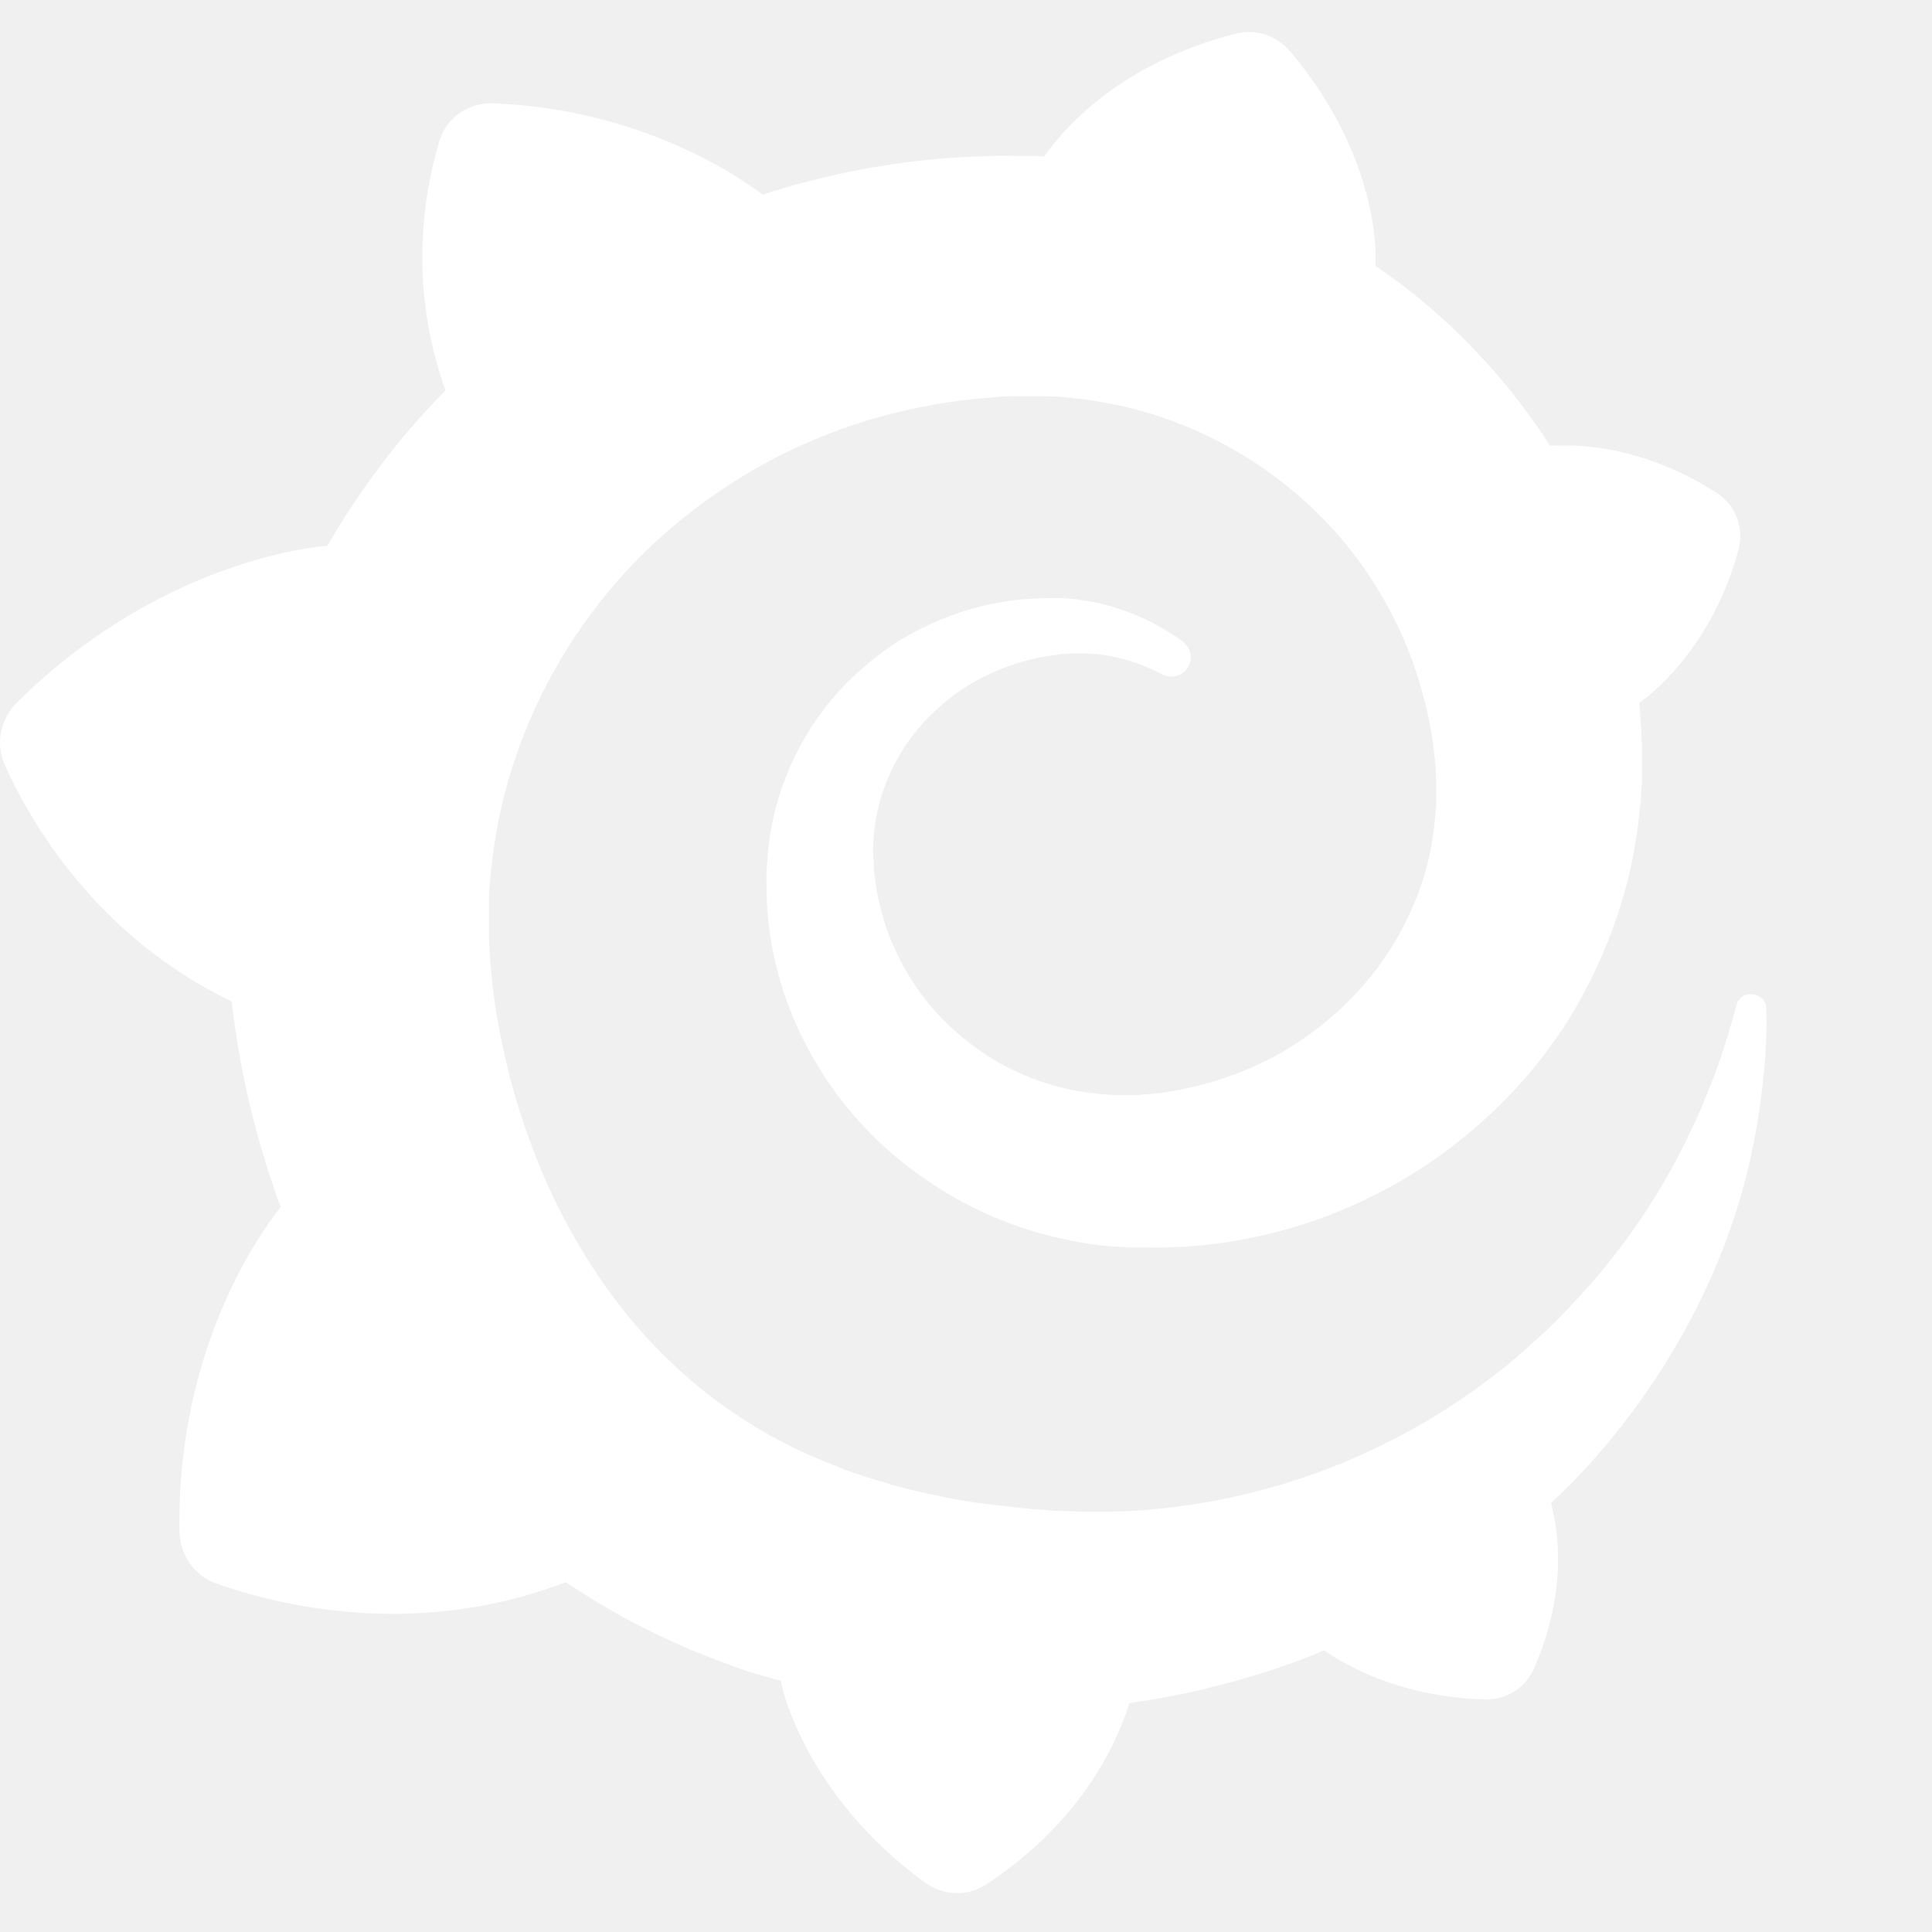
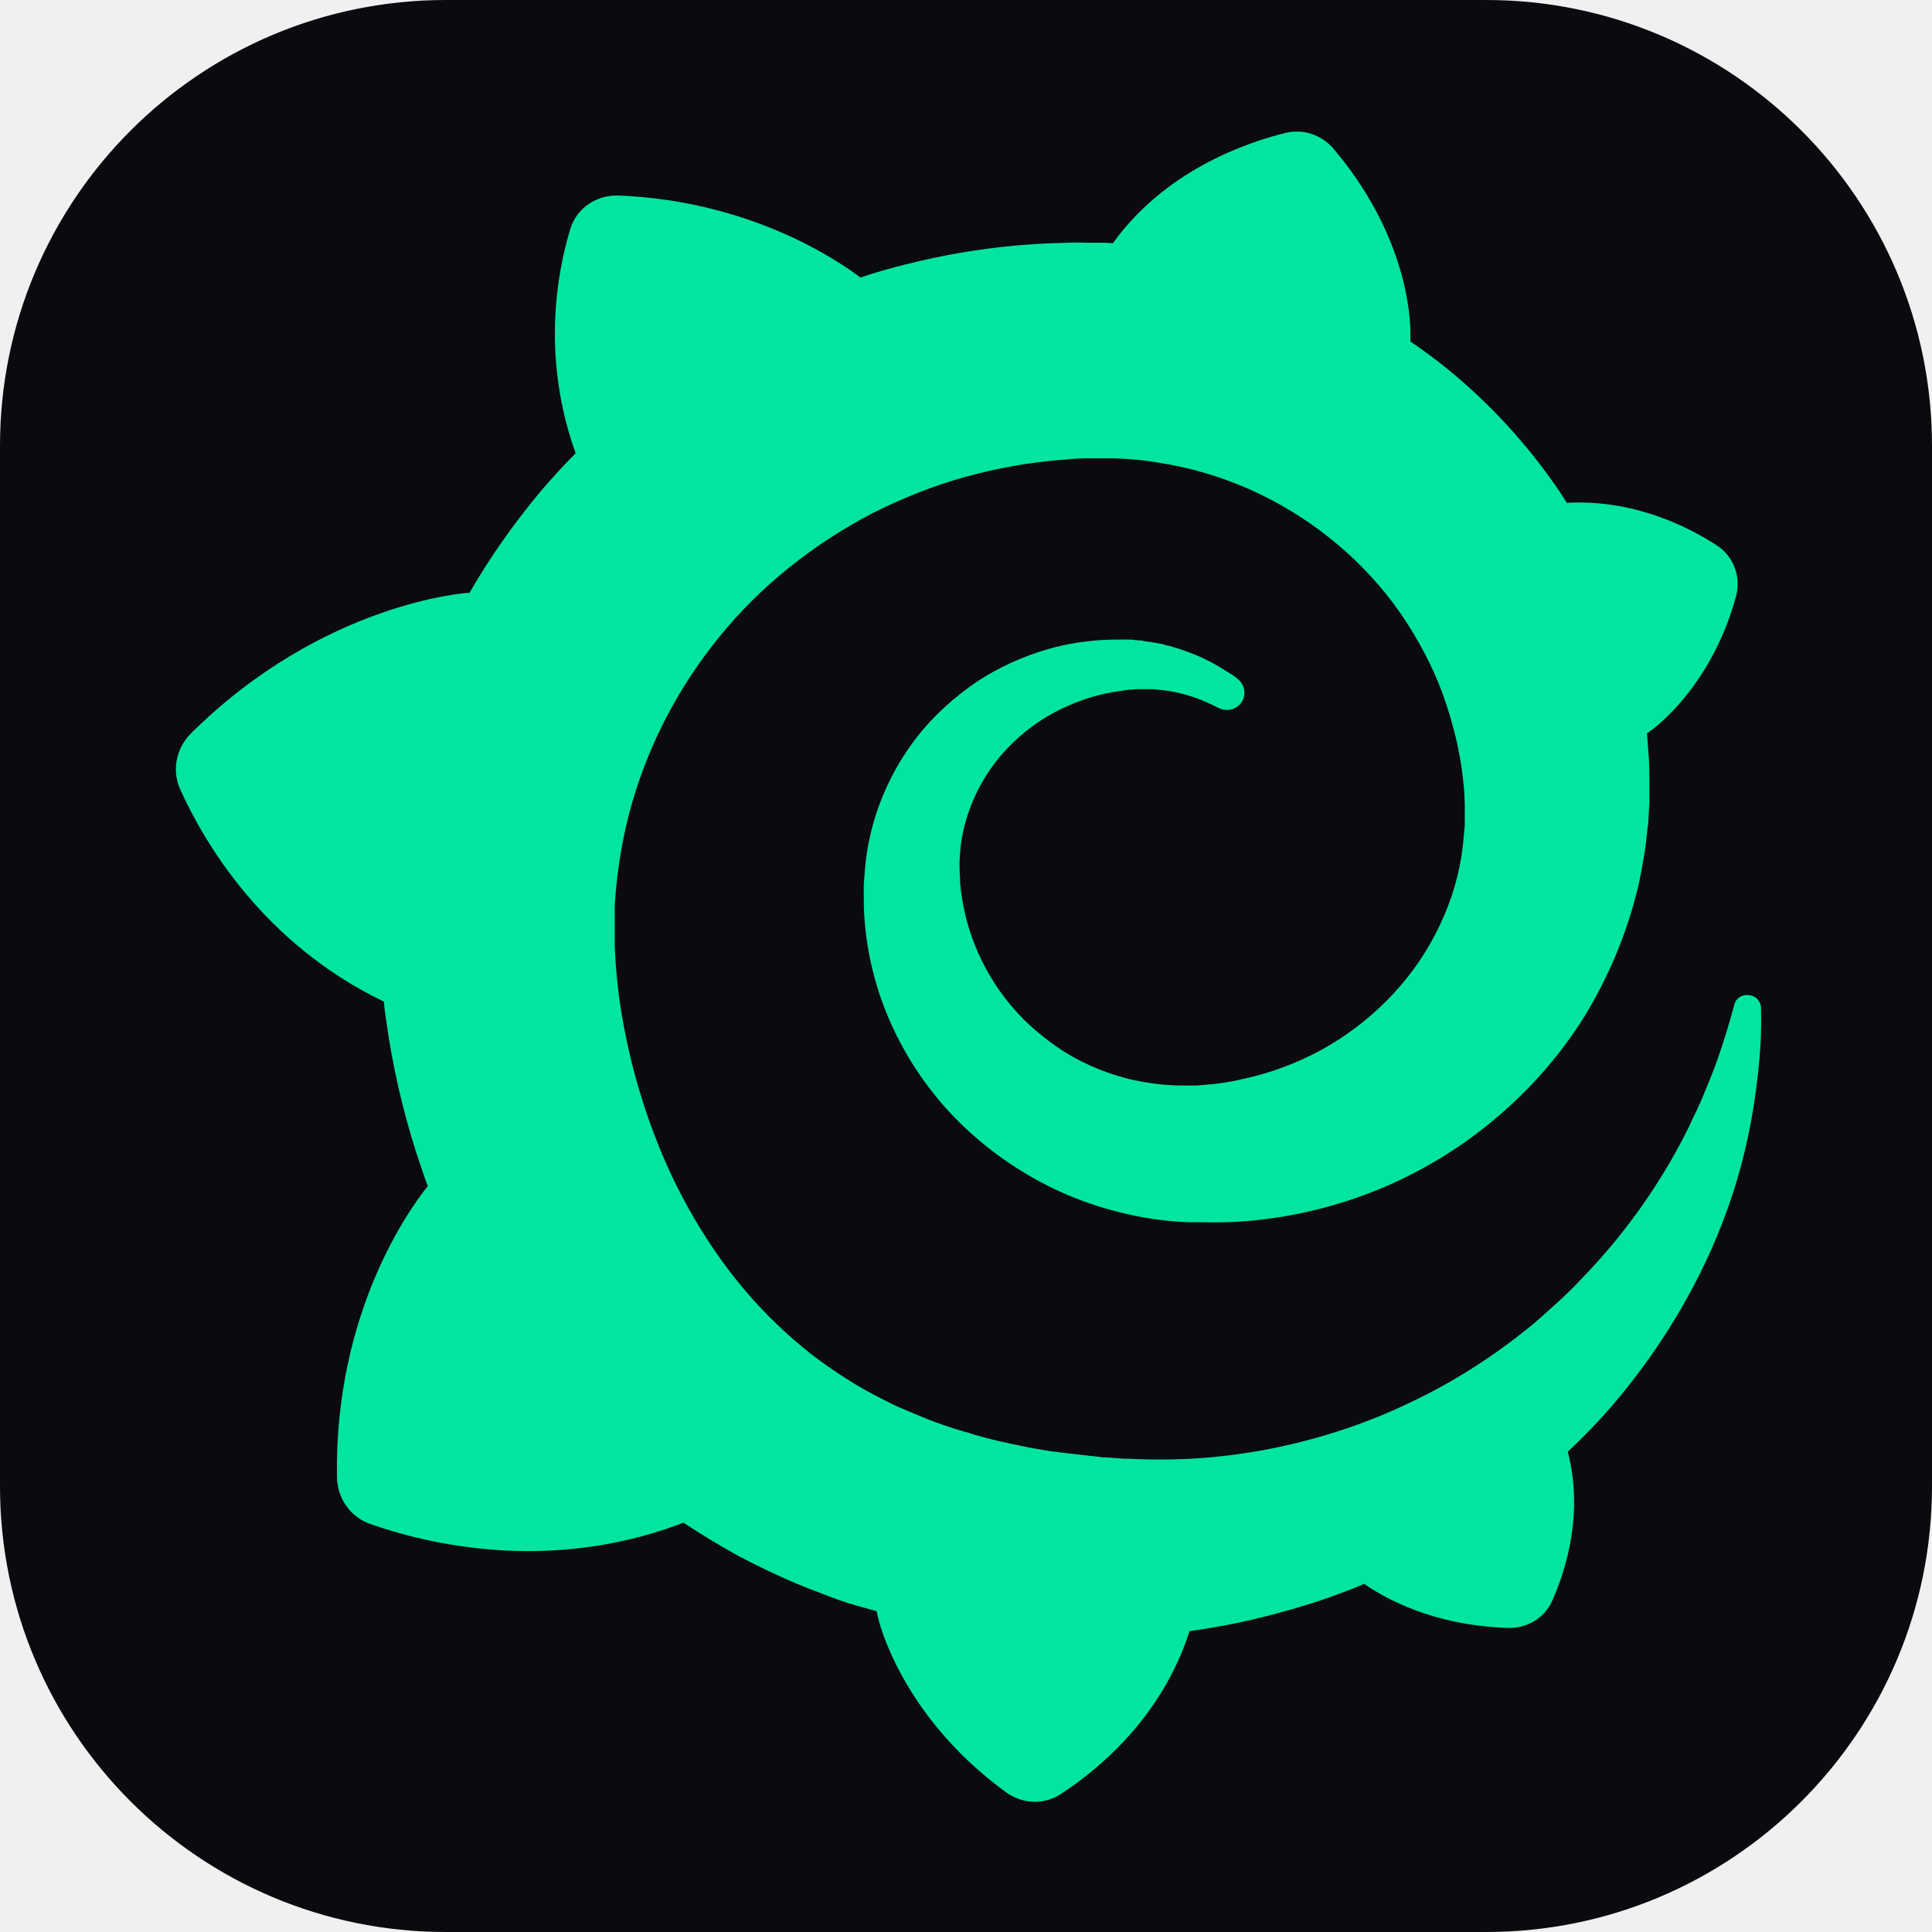
- <svg xmlns="http://www.w3.org/2000/svg" width="68" height="68" viewBox="0 0 70 68" fill="none">
-   <g clip-path="url(#clip0_192_73)">
-     <path d="M89.859 21.035C89.859 15.614 93.577 12.582 98.781 12.582C103.242 12.582 107.315 15.001 107.541 19.648H102.369C102.175 18.195 100.85 17.099 98.781 17.099C96.324 17.099 95.031 18.55 95.031 21.035C95.031 23.551 96.324 25.003 98.781 25.003C100.85 25.003 102.175 23.906 102.369 22.454H107.541C107.315 27.1 103.242 29.52 98.781 29.52C93.577 29.52 89.859 26.487 89.859 21.035Z" fill="white" />
-     <path d="M121.147 12.582C125.317 12.582 127.837 15.356 127.837 20.39V29.198H122.666V21.196C122.666 18.228 121.793 17.098 119.305 17.098C116.492 17.098 114.649 18.583 114.649 23.164V29.198H109.478V5.483H114.649V14.872L113.68 17.776H114.973C115.619 14.872 117.656 12.582 121.147 12.582Z" fill="white" />
-     <path d="M136.451 11.291C134.544 11.291 133.413 10.387 133.413 8.71C133.413 7.064 134.544 6.128 136.451 6.128C138.358 6.128 139.555 7.064 139.555 8.71C139.555 10.387 138.358 11.291 136.451 11.291ZM129.76 29.197V24.68H134.382V17.227L130.407 17.421V12.904L136.549 12.581C138.358 12.484 139.361 13.485 139.361 15.291V24.68H143.982V29.197H129.76Z" fill="white" />
-     <path d="M158.77 29.198L154.698 22.906L151.109 24.584V29.198H145.938V5.483H151.109V19.26L158.576 15.84L158.512 12.904H163.684V16.453C163.684 18.002 163.07 19.002 161.647 19.68L159.126 20.841L164.654 29.198H158.77Z" fill="white" />
-     <path d="M165.629 12.904H170.575L172.676 27.907H173.969L175.23 12.904H186.026L187.287 27.907H188.58L190.714 12.904H195.627L193.332 29.197H182.535L181.274 14.194H179.981L178.72 29.197H167.924L165.629 12.904Z" fill="white" />
-     <path d="M196.272 24.745C196.272 21.938 197.953 20.293 202.802 19.615L207.941 18.905C207.941 17.582 206.907 16.776 204.677 16.776C202.608 16.776 201.444 17.647 201.444 19.131H196.595C196.595 15.001 200.118 12.582 204.677 12.582C209.17 12.582 213.113 14.743 213.113 20.099V24.68H215.473V29.198H211.884C210.333 29.198 209.46 28.326 209.46 26.778V26.455L210.269 24.519H208.976C208.361 27.23 206.778 29.52 202.219 29.52C197.144 29.52 196.272 26.423 196.272 24.745ZM201.444 23.777C201.444 24.713 202.349 25.003 203.222 25.003C206.066 25.003 207.941 23.809 207.941 21.809L203.772 22.39C202.219 22.616 201.444 22.842 201.444 23.777Z" fill="white" />
-     <path d="M227.225 10C225.705 10 225.027 10.678 225.027 12.485V12.904H229.746V17.421H225.027V24.68H229.746V29.198H216.751V24.68H219.855V17.421H216.751V12.904H219.855V12.323C219.855 7.935 222.409 5.483 227.871 5.483H230.651V10H227.225Z" fill="white" />
-     <path d="M237.527 11.291C235.458 11.291 234.327 10.387 234.327 8.71C234.327 7.064 235.458 6.128 237.527 6.128C239.597 6.128 240.792 7.064 240.792 8.71C240.792 10.387 239.597 11.291 237.527 11.291ZM245.932 11.291C243.863 11.291 242.731 10.387 242.731 8.71C242.731 7.064 243.863 6.128 245.932 6.128C248.001 6.128 249.197 7.064 249.197 8.71C249.197 10.387 248.001 11.291 245.932 11.291ZM241.116 25.003C243.928 25.003 245.771 23.519 245.771 18.937V12.904H250.942V29.197H245.771V27.229L246.74 24.325H245.447C244.8 27.229 242.765 29.52 239.273 29.52C235.102 29.52 232.582 26.745 232.582 21.712V12.904H237.754V20.905C237.754 23.874 238.626 25.003 241.116 25.003Z" fill="white" />
-     <path d="M95.444 54.687V42.413H90.654V41.136H101.593V42.413H96.802V54.687H95.444Z" fill="white" />
-     <path d="M110.119 50.447H101.779C101.869 51.428 102.251 52.202 102.923 52.77C103.609 53.338 104.436 53.622 105.406 53.622C106.013 53.622 106.621 53.506 107.229 53.273C107.849 53.041 108.321 52.718 108.645 52.305L109.517 53.08C109.065 53.648 108.464 54.086 107.714 54.396C106.964 54.706 106.195 54.861 105.406 54.861C103.958 54.861 102.768 54.409 101.837 53.506C100.906 52.602 100.441 51.396 100.441 49.886C100.441 48.453 100.9 47.272 101.818 46.343C102.749 45.414 103.925 44.949 105.348 44.949C106.873 44.949 108.095 45.42 109.013 46.362C109.931 47.292 110.3 48.653 110.119 50.447ZM101.779 49.343H108.897C108.884 48.337 108.541 47.55 107.869 46.982C107.196 46.401 106.363 46.111 105.367 46.111C104.397 46.111 103.589 46.395 102.943 46.962C102.296 47.53 101.908 48.324 101.779 49.343Z" fill="white" />
-     <path d="M119.427 52.518L120.319 53.389C119.337 54.357 118.153 54.841 116.77 54.841C115.36 54.841 114.177 54.396 113.221 53.505C112.277 52.615 111.805 51.415 111.805 49.905C111.805 48.395 112.27 47.201 113.201 46.324C114.145 45.433 115.335 44.988 116.77 44.988C118.076 44.988 119.207 45.459 120.163 46.401L119.311 47.233C118.612 46.549 117.772 46.207 116.789 46.207C115.729 46.207 114.85 46.543 114.151 47.214C113.453 47.872 113.104 48.769 113.104 49.905C113.104 51.066 113.453 51.976 114.151 52.634C114.85 53.28 115.722 53.602 116.77 53.602C117.817 53.602 118.703 53.241 119.427 52.518Z" fill="white" />
-     <path d="M122.426 41.136H123.706V46.788C124.431 45.614 125.542 45.014 127.042 44.988C128.348 44.988 129.337 45.382 130.01 46.169C130.695 46.943 131.038 47.995 131.038 49.324V54.687H129.737V49.324C129.737 48.343 129.498 47.582 129.02 47.04C128.542 46.498 127.831 46.227 126.887 46.227C125.969 46.227 125.212 46.543 124.617 47.176C124.023 47.808 123.725 48.595 123.725 49.537V54.687H122.426V41.136Z" fill="white" />
-     <path d="M142.825 54.687H141.506V49.324C141.506 48.318 141.227 47.544 140.672 47.001C140.115 46.459 139.353 46.188 138.383 46.188C137.465 46.201 136.708 46.524 136.113 47.156C135.532 47.776 135.241 48.55 135.241 49.479V54.687H133.941V45.124H135.183L135.221 46.73C135.985 45.556 137.096 44.969 138.558 44.969C139.838 44.969 140.866 45.343 141.641 46.092C142.43 46.84 142.825 47.911 142.825 49.305V54.687Z" fill="white" />
-     <path d="M150.047 44.949C151.457 44.949 152.627 45.414 153.557 46.343C154.502 47.272 154.973 48.466 154.973 49.924C154.973 51.396 154.508 52.583 153.578 53.486C152.659 54.39 151.483 54.841 150.047 54.841C148.625 54.841 147.448 54.39 146.517 53.486C145.586 52.57 145.121 51.383 145.121 49.924C145.121 48.453 145.58 47.259 146.498 46.343C147.416 45.414 148.599 44.949 150.047 44.949ZM152.646 47.195C151.974 46.485 151.107 46.13 150.047 46.13C148.987 46.13 148.114 46.485 147.429 47.195C146.757 47.905 146.42 48.814 146.42 49.924C146.42 51.034 146.757 51.931 147.429 52.615C148.114 53.286 148.987 53.622 150.047 53.622C151.133 53.622 152.006 53.286 152.665 52.615C153.337 51.931 153.674 51.034 153.674 49.924C153.674 48.814 153.331 47.905 152.646 47.195Z" fill="white" />
-     <path d="M157.507 41.136H158.806V54.687H157.507V41.136Z" fill="white" />
-     <path d="M166.279 44.949C167.688 44.949 168.859 45.414 169.789 46.343C170.734 47.272 171.205 48.466 171.205 49.924C171.205 51.396 170.739 52.583 169.809 53.486C168.891 54.39 167.714 54.841 166.279 54.841C164.857 54.841 163.681 54.39 162.749 53.486C161.818 52.57 161.353 51.383 161.353 49.924C161.353 48.453 161.812 47.259 162.73 46.343C163.647 45.414 164.831 44.949 166.279 44.949ZM168.878 47.195C168.206 46.485 167.34 46.13 166.279 46.13C165.219 46.13 164.345 46.485 163.66 47.195C162.988 47.905 162.652 48.814 162.652 49.924C162.652 51.034 162.988 51.931 163.66 52.615C164.345 53.286 165.219 53.622 166.279 53.622C167.365 53.622 168.238 53.286 168.897 52.615C169.569 51.931 169.906 51.034 169.906 49.924C169.906 48.814 169.563 47.905 168.878 47.195Z" fill="white" />
-     <path d="M180.857 45.666L181.864 44.465L182.757 45.201L181.729 46.42C182.143 46.885 182.459 47.356 182.679 47.834C182.899 48.311 183.009 48.898 183.009 49.595C183.009 50.499 182.757 51.325 182.252 52.073C181.761 52.822 181.051 53.331 180.119 53.602C182.007 54.106 182.951 55.151 182.951 56.739C182.951 57.874 182.466 58.765 181.497 59.41C180.539 60.055 179.382 60.378 178.025 60.378C176.615 60.378 175.451 60.023 174.533 59.313C173.616 58.603 173.163 57.642 173.176 56.429H174.475C174.463 57.281 174.806 57.939 175.504 58.403C176.202 58.881 177.042 59.12 178.025 59.12C179.007 59.12 179.854 58.92 180.565 58.52C181.277 58.12 181.633 57.526 181.633 56.739C181.633 55.951 181.277 55.345 180.565 54.919C179.854 54.506 179.007 54.299 178.025 54.299C176.525 54.299 175.31 53.88 174.379 53.041C173.46 52.202 173.001 51.054 173.001 49.595C173.001 48.137 173.505 46.988 174.514 46.15C175.536 45.311 176.705 44.891 178.025 44.891C179.175 44.891 180.119 45.149 180.857 45.666ZM178.025 46.111C177.042 46.111 176.176 46.414 175.425 47.021C174.689 47.614 174.32 48.473 174.32 49.595C174.32 50.731 174.663 51.602 175.348 52.209C176.046 52.802 176.938 53.099 178.025 53.099C179.111 53.099 179.997 52.757 180.682 52.073C181.367 51.389 181.71 50.563 181.71 49.595C181.71 48.473 181.348 47.614 180.624 47.021C179.912 46.414 179.046 46.111 178.025 46.111Z" fill="white" />
-     <path d="M192.291 45.123H193.727L187.655 59.255H186.24L188.257 54.571L184.417 45.123H185.871L187.907 50.408L188.974 53.157L190.061 50.408L192.291 45.123Z" fill="white" />
-     <path d="M200.541 41.136H202.713V52.673H209.869V54.687H200.541V41.136Z" fill="white" />
-     <path d="M211.694 42.607L213.711 42.394V45.162H216.504V46.885H213.692V51.434C213.692 52.48 214.151 53.002 215.069 53.002C215.444 53.002 215.851 52.893 216.291 52.673L216.872 54.377C216.225 54.661 215.585 54.803 214.952 54.803C213.904 54.829 213.097 54.558 212.528 53.99C211.971 53.409 211.694 52.557 211.694 51.434V46.885H209.852V45.162H211.694V42.607Z" fill="white" />
-     <path d="M222.966 46.807C222.1 46.807 221.376 47.085 220.794 47.64C220.226 48.195 219.941 48.95 219.941 49.905C219.941 50.847 220.226 51.602 220.794 52.17C221.376 52.737 222.1 53.021 222.966 53.021C223.819 53.021 224.538 52.731 225.12 52.15C225.714 51.57 226.012 50.821 226.012 49.905C226.012 49.001 225.714 48.259 225.12 47.679C224.538 47.098 223.819 46.807 222.966 46.807ZM226.147 41.155H228.145V54.686H226.264L226.147 53.176C225.449 54.312 224.344 54.88 222.831 54.88C221.408 54.88 220.239 54.435 219.32 53.544C218.402 52.654 217.943 51.441 217.943 49.905C217.943 48.33 218.389 47.111 219.281 46.246C220.186 45.368 221.357 44.93 222.792 44.93C223.426 44.93 224.066 45.084 224.712 45.394C225.372 45.691 225.85 46.104 226.147 46.633V41.155Z" fill="white" />
-     <path d="M231.282 54.764C230.971 54.609 230.816 54.338 230.816 53.951C230.816 53.564 230.971 53.292 231.282 53.138C231.592 52.983 231.897 52.983 232.194 53.138C232.503 53.292 232.659 53.564 232.659 53.951C232.659 54.338 232.503 54.609 232.194 54.764C231.897 54.919 231.592 54.919 231.282 54.764Z" fill="white" />
-     <path d="M63.9 37.946C63.785 39.087 63.592 40.398 63.207 41.857C62.822 43.298 62.244 44.889 61.396 46.536C60.549 48.183 59.451 49.886 58.026 51.552C57.468 52.207 56.852 52.843 56.197 53.461C56.837 55.939 56.135 58.202 55.568 59.476C55.256 60.178 54.551 60.596 53.786 60.573C50.728 60.48 48.76 59.343 47.974 58.795C47.819 58.851 47.685 58.926 47.531 58.982C46.895 59.225 46.24 59.469 45.547 59.675C44.873 59.88 44.18 60.068 43.467 60.236C42.755 60.404 42.042 60.536 41.31 60.648C41.175 60.666 41.06 60.685 40.925 60.704C39.796 64.217 37.208 66.321 35.712 67.289C35.033 67.728 34.167 67.683 33.513 67.207C29.195 64.058 28.35 60.161 28.35 60.161C28.35 60.161 28.331 60.068 28.292 59.899C28.003 59.824 27.714 59.731 27.425 59.656C27.021 59.544 26.617 59.394 26.231 59.244C25.827 59.094 25.442 58.945 25.037 58.776C24.248 58.439 23.458 58.065 22.688 57.653C21.937 57.242 21.205 56.792 20.492 56.325C20.396 56.362 20.3 56.399 20.3 56.399C14.962 58.376 10.069 57.162 7.839 56.374C7.034 56.089 6.517 55.335 6.503 54.48C6.399 47.757 9.52 43.544 10.17 42.737C9.997 42.269 9.843 41.801 9.689 41.333C9.15 39.63 8.745 37.889 8.495 36.074C8.456 35.812 8.418 35.55 8.399 35.288C3.498 32.934 1.112 28.799 0.174 26.718C-0.175 25.941 0.015 25.048 0.62 24.449C5.989 19.131 11.826 18.781 11.826 18.781L11.846 18.799C12.674 17.358 13.637 15.992 14.715 14.701C15.177 14.158 15.64 13.653 16.14 13.148C14.761 9.303 15.377 5.904 15.922 4.103C16.182 3.244 16.988 2.708 17.883 2.744C23.303 2.963 26.84 5.451 27.637 6.054C28.253 5.848 28.889 5.661 29.524 5.511C31.45 5.025 33.415 4.744 35.379 4.669C35.86 4.651 36.361 4.632 36.843 4.651H37.074H37.228H37.536L37.844 4.669V4.651C39.919 1.777 43.094 0.639 44.789 0.218C45.517 0.037 46.269 0.297 46.752 0.871C49.662 4.32 49.842 7.558 49.842 8.3C49.842 8.3 49.842 8.319 49.842 8.356C49.842 8.431 49.842 8.469 49.842 8.469C49.842 8.525 49.842 8.581 49.842 8.637C50.612 9.161 51.344 9.722 52.037 10.34C53.501 11.632 54.791 13.11 55.869 14.701C55.966 14.851 56.062 15 56.158 15.15C58.832 15.006 61.005 16.083 62.216 16.871C62.903 17.319 63.201 18.152 62.983 18.944C62.063 22.293 60.05 23.97 59.586 24.321C59.586 24.321 59.567 24.339 59.528 24.358C59.49 24.377 59.49 24.395 59.49 24.395C59.471 24.414 59.432 24.433 59.394 24.452C59.413 24.714 59.432 24.957 59.451 25.219C59.49 25.668 59.49 26.136 59.49 26.585V26.922V27.091V27.184C59.49 27.297 59.49 27.259 59.49 27.297L59.471 27.577L59.451 27.952C59.451 28.083 59.432 28.195 59.413 28.307C59.394 28.419 59.394 28.55 59.374 28.663L59.336 29.018L59.278 29.374C59.201 29.842 59.124 30.291 59.008 30.759C58.565 32.574 57.834 34.296 56.89 35.85C55.927 37.403 54.733 38.769 53.366 39.93C52.018 41.09 50.496 42.026 48.917 42.718C47.319 43.411 45.663 43.86 44.007 44.066C43.178 44.178 42.35 44.215 41.522 44.197H41.214H41.137C41.118 44.197 41.022 44.197 41.041 44.197H40.906L40.598 44.178C40.482 44.178 40.367 44.159 40.27 44.159C39.847 44.122 39.423 44.066 39.019 43.991C37.362 43.691 35.803 43.111 34.435 42.306C33.068 41.502 31.874 40.51 30.911 39.387C29.948 38.264 29.197 37.01 28.677 35.718C28.157 34.427 27.868 33.08 27.791 31.788C27.772 31.47 27.772 31.133 27.772 30.815C27.772 30.74 27.772 30.647 27.772 30.572L27.791 30.31C27.811 30.16 27.811 29.991 27.83 29.842C27.887 29.187 28.022 28.55 28.196 27.952C28.562 26.735 29.139 25.631 29.852 24.695C30.564 23.759 31.431 22.992 32.336 22.374C33.241 21.775 34.223 21.345 35.186 21.064C36.149 20.784 37.112 20.671 38.017 20.671C38.133 20.671 38.248 20.671 38.345 20.671C38.402 20.671 38.46 20.671 38.518 20.671C38.576 20.671 38.633 20.671 38.691 20.69C38.788 20.69 38.884 20.709 38.98 20.709C38.999 20.709 39.038 20.709 39.057 20.727L39.154 20.746C39.211 20.746 39.269 20.765 39.327 20.765C39.442 20.784 39.539 20.802 39.654 20.821C39.77 20.84 39.866 20.858 39.962 20.896C40.174 20.933 40.367 21.008 40.559 21.064C40.944 21.195 41.33 21.345 41.657 21.513C42.004 21.682 42.312 21.888 42.62 22.075C42.697 22.131 42.793 22.187 42.87 22.262C43.178 22.505 43.236 22.954 42.986 23.254C42.774 23.516 42.389 23.591 42.081 23.422C42.004 23.385 41.927 23.348 41.85 23.31C41.58 23.179 41.31 23.067 41.022 22.973C40.733 22.88 40.425 22.805 40.116 22.749C39.962 22.73 39.808 22.711 39.635 22.692C39.558 22.692 39.481 22.674 39.385 22.674C39.308 22.674 39.211 22.674 39.154 22.674C39.076 22.674 38.999 22.674 38.922 22.674C38.826 22.674 38.73 22.674 38.633 22.692C38.633 22.692 38.576 22.692 38.614 22.692H38.576H38.518C38.48 22.692 38.422 22.692 38.383 22.711C38.287 22.73 38.21 22.73 38.114 22.749C37.401 22.842 36.688 23.048 36.014 23.348C35.321 23.647 34.666 24.059 34.069 24.583C33.472 25.107 32.952 25.724 32.548 26.436C32.144 27.147 31.855 27.933 31.72 28.756C31.662 29.168 31.624 29.599 31.643 30.01C31.643 30.123 31.662 30.235 31.662 30.347C31.662 30.31 31.662 30.366 31.662 30.366V30.403V30.497C31.662 30.553 31.681 30.609 31.681 30.665C31.701 30.89 31.739 31.114 31.778 31.339C32.105 33.136 33.029 34.895 34.455 36.224C34.821 36.561 35.206 36.86 35.61 37.141C36.014 37.422 36.457 37.665 36.92 37.871C37.382 38.077 37.844 38.245 38.345 38.376C38.826 38.507 39.327 38.582 39.847 38.638C40.097 38.657 40.347 38.676 40.617 38.676C40.694 38.676 40.733 38.676 40.79 38.676H41.002H41.137C41.195 38.676 41.137 38.676 41.156 38.676H41.214L41.426 38.657C41.984 38.62 42.524 38.545 43.063 38.414C44.141 38.189 45.2 37.796 46.183 37.272C48.147 36.205 49.822 34.558 50.843 32.574C51.363 31.582 51.729 30.516 51.902 29.411C51.941 29.131 51.979 28.85 51.998 28.569L52.018 28.363L52.037 28.157C52.037 28.083 52.037 28.008 52.037 27.952C52.037 27.877 52.037 27.802 52.037 27.746V27.559V27.353C52.037 27.222 52.018 26.997 52.018 26.866C51.998 26.567 51.96 26.248 51.922 25.949C51.883 25.649 51.825 25.35 51.767 25.051C51.71 24.751 51.633 24.452 51.556 24.171C51.402 23.591 51.209 23.011 50.978 22.43C50.516 21.308 49.899 20.222 49.168 19.23C47.685 17.246 45.663 15.637 43.352 14.607C42.196 14.102 40.983 13.728 39.731 13.54C39.115 13.428 38.48 13.372 37.844 13.353H37.728H37.632H37.42H37.112H36.958C37.035 13.353 36.939 13.353 36.939 13.353H36.881C36.534 13.353 36.207 13.372 35.86 13.409C34.512 13.503 33.184 13.746 31.874 14.102C30.584 14.458 29.332 14.963 28.138 15.562C25.769 16.797 23.632 18.482 21.975 20.521C21.147 21.532 20.416 22.636 19.819 23.778C19.221 24.92 18.74 26.136 18.393 27.353C18.047 28.588 17.835 29.842 17.739 31.114L17.719 31.358V31.414V31.47V31.582V31.788V31.844V31.919V32.069V32.368V32.425C17.719 32.425 17.719 32.406 17.719 32.443V32.556C17.719 32.705 17.719 32.874 17.719 33.023C17.739 33.641 17.796 34.296 17.873 34.932C17.95 35.569 18.066 36.224 18.201 36.86C18.336 37.496 18.49 38.133 18.682 38.769C19.048 40.023 19.51 41.24 20.049 42.381C21.147 44.665 22.572 46.705 24.286 48.333C24.71 48.745 25.153 49.119 25.615 49.493C26.077 49.849 26.559 50.186 27.059 50.504C27.541 50.822 28.061 51.103 28.581 51.365C28.831 51.496 29.101 51.627 29.37 51.739C29.505 51.795 29.64 51.851 29.775 51.908C29.91 51.964 30.044 52.02 30.179 52.076C30.718 52.301 31.277 52.488 31.855 52.656C31.989 52.694 32.144 52.731 32.278 52.787C32.413 52.825 32.567 52.862 32.702 52.9C32.991 52.974 33.28 53.049 33.569 53.105C33.703 53.143 33.858 53.161 34.012 53.199C34.166 53.236 34.3 53.255 34.455 53.293C34.609 53.311 34.743 53.349 34.897 53.367L35.109 53.405L35.34 53.442C35.495 53.461 35.629 53.48 35.783 53.498C35.957 53.517 36.111 53.536 36.284 53.554C36.419 53.573 36.65 53.592 36.785 53.611C36.881 53.63 36.997 53.63 37.093 53.648L37.305 53.667L37.401 53.686H37.517C37.69 53.704 37.844 53.704 38.017 53.723L38.268 53.742C38.268 53.742 38.364 53.742 38.287 53.742H38.345H38.46C38.595 53.742 38.749 53.76 38.884 53.76C39.442 53.779 40.02 53.779 40.579 53.76C41.696 53.723 42.793 53.592 43.852 53.405C45.99 53.012 47.993 52.357 49.822 51.477C51.652 50.616 53.27 49.55 54.695 48.389C54.791 48.314 54.868 48.239 54.964 48.164C55.041 48.09 55.138 48.015 55.215 47.94C55.388 47.79 55.542 47.641 55.715 47.491C55.889 47.341 56.043 47.191 56.197 47.042C56.351 46.892 56.505 46.742 56.659 46.574C57.256 45.956 57.815 45.338 58.315 44.702C59.316 43.448 60.125 42.175 60.761 40.978C60.8 40.903 60.838 40.828 60.876 40.753C60.915 40.678 60.953 40.603 60.992 40.529C61.069 40.379 61.146 40.229 61.204 40.079C61.281 39.93 61.339 39.798 61.416 39.649C61.474 39.499 61.55 39.368 61.608 39.218C61.839 38.657 62.07 38.114 62.244 37.609C62.533 36.785 62.745 36.056 62.918 35.419C62.975 35.157 63.226 34.989 63.495 35.026C63.785 35.045 63.996 35.269 63.996 35.55C64.016 36.224 63.996 37.029 63.9 37.946Z" fill="white" />
-     <path d="M76.932 61.139C76.932 61.496 76.643 61.785 76.285 61.785C75.928 61.785 75.639 61.496 75.639 61.139V6.613C75.639 6.257 75.928 5.968 76.285 5.968C76.643 5.968 76.932 6.257 76.932 6.613V61.139Z" fill="white" />
-   </g>
-   <defs>
-     <clipPath id="clip0_192_73">
-       <rect width="251" height="68" fill="white" />
-     </clipPath>
-   </defs>
+ <svg xmlns="http://www.w3.org/2000/svg" width="64" height="64" viewBox="-7.1 -5.15 78 78" role="img" aria-label="Chikwafu">
+   <rect x="-7.1" y="-5.15" width="78" height="78" rx="18" fill="#0a0a0f" />
+   <path d="M63.9 37.946C63.785 39.087 63.592 40.398 63.207 41.857C62.822 43.298 62.244 44.889 61.396 46.536C60.549 48.183 59.451 49.886 58.026 51.552C57.468 52.207 56.852 52.843 56.197 53.461C56.837 55.939 56.135 58.202 55.568 59.476C55.256 60.178 54.551 60.596 53.786 60.573C50.728 60.48 48.76 59.343 47.974 58.795C47.819 58.851 47.685 58.926 47.531 58.982C46.895 59.225 46.24 59.469 45.547 59.675C44.873 59.88 44.18 60.068 43.467 60.236C42.755 60.404 42.042 60.536 41.31 60.648C41.175 60.666 41.06 60.685 40.925 60.704C39.796 64.217 37.208 66.321 35.712 67.289C35.033 67.728 34.167 67.683 33.513 67.207C29.195 64.058 28.35 60.161 28.35 60.161C28.35 60.161 28.331 60.068 28.292 59.899C28.003 59.824 27.714 59.731 27.425 59.656C27.021 59.544 26.617 59.394 26.231 59.244C25.827 59.094 25.442 58.945 25.037 58.776C24.248 58.439 23.458 58.065 22.688 57.653C21.937 57.242 21.205 56.792 20.492 56.325C20.396 56.362 20.3 56.399 20.3 56.399C14.962 58.376 10.069 57.162 7.839 56.374C7.034 56.089 6.517 55.335 6.503 54.48C6.399 47.757 9.52 43.544 10.17 42.737C9.997 42.269 9.843 41.801 9.689 41.333C9.15 39.63 8.745 37.889 8.495 36.074C8.456 35.812 8.418 35.55 8.399 35.288C3.498 32.934 1.112 28.799 0.174 26.718C-0.175 25.941 0.015 25.048 0.62 24.449C5.989 19.131 11.826 18.781 11.826 18.781L11.846 18.799C12.674 17.358 13.637 15.992 14.715 14.701C15.177 14.158 15.64 13.653 16.14 13.148C14.761 9.303 15.377 5.904 15.922 4.103C16.182 3.244 16.988 2.708 17.883 2.744C23.303 2.963 26.84 5.451 27.637 6.054C28.253 5.848 28.889 5.661 29.524 5.511C31.45 5.025 33.415 4.744 35.379 4.669C35.86 4.651 36.361 4.632 36.843 4.651H37.074H37.228H37.536L37.844 4.669V4.651C39.919 1.777 43.094 0.639 44.789 0.218C45.517 0.037 46.269 0.297 46.752 0.871C49.662 4.32 49.842 7.558 49.842 8.3C49.842 8.3 49.842 8.319 49.842 8.356C49.842 8.431 49.842 8.469 49.842 8.469C49.842 8.525 49.842 8.581 49.842 8.637C50.612 9.161 51.344 9.722 52.037 10.34C53.501 11.632 54.791 13.11 55.869 14.701C55.966 14.851 56.062 15 56.158 15.15C58.832 15.006 61.005 16.083 62.216 16.871C62.903 17.319 63.201 18.152 62.983 18.944C62.063 22.293 60.05 23.97 59.586 24.321C59.586 24.321 59.567 24.339 59.528 24.358C59.49 24.377 59.49 24.395 59.49 24.395C59.471 24.414 59.432 24.433 59.394 24.452C59.413 24.714 59.432 24.957 59.451 25.219C59.49 25.668 59.49 26.136 59.49 26.585V26.922V27.091V27.184C59.49 27.297 59.49 27.259 59.49 27.297L59.471 27.577L59.451 27.952C59.451 28.083 59.432 28.195 59.413 28.307C59.394 28.419 59.394 28.55 59.374 28.663L59.336 29.018L59.278 29.374C59.201 29.842 59.124 30.291 59.008 30.759C58.565 32.574 57.834 34.296 56.89 35.85C55.927 37.403 54.733 38.769 53.366 39.93C52.018 41.09 50.496 42.026 48.917 42.718C47.319 43.411 45.663 43.86 44.007 44.066C43.178 44.178 42.35 44.215 41.522 44.197H41.214H41.137C41.118 44.197 41.022 44.197 41.041 44.197H40.906L40.598 44.178C40.482 44.178 40.367 44.159 40.27 44.159C39.847 44.122 39.423 44.066 39.019 43.991C37.362 43.691 35.803 43.111 34.435 42.306C33.068 41.502 31.874 40.51 30.911 39.387C29.948 38.264 29.197 37.01 28.677 35.718C28.157 34.427 27.868 33.08 27.791 31.788C27.772 31.47 27.772 31.133 27.772 30.815C27.772 30.74 27.772 30.647 27.772 30.572L27.791 30.31C27.811 30.16 27.811 29.991 27.83 29.842C27.887 29.187 28.022 28.55 28.196 27.952C28.562 26.735 29.139 25.631 29.852 24.695C30.564 23.759 31.431 22.992 32.336 22.374C33.241 21.775 34.223 21.345 35.186 21.064C36.149 20.784 37.112 20.671 38.017 20.671C38.133 20.671 38.248 20.671 38.345 20.671C38.402 20.671 38.46 20.671 38.518 20.671C38.576 20.671 38.633 20.671 38.691 20.69C38.788 20.69 38.884 20.709 38.98 20.709C38.999 20.709 39.038 20.709 39.057 20.727L39.154 20.746C39.211 20.746 39.269 20.765 39.327 20.765C39.442 20.784 39.539 20.802 39.654 20.821C39.77 20.84 39.866 20.858 39.962 20.896C40.174 20.933 40.367 21.008 40.559 21.064C40.944 21.195 41.33 21.345 41.657 21.513C42.004 21.682 42.312 21.888 42.62 22.075C42.697 22.131 42.793 22.187 42.87 22.262C43.178 22.505 43.236 22.954 42.986 23.254C42.774 23.516 42.389 23.591 42.081 23.422C42.004 23.385 41.927 23.348 41.85 23.31C41.58 23.179 41.31 23.067 41.022 22.973C40.733 22.88 40.425 22.805 40.116 22.749C39.962 22.73 39.808 22.711 39.635 22.692C39.558 22.692 39.481 22.674 39.385 22.674C39.308 22.674 39.211 22.674 39.154 22.674C39.076 22.674 38.999 22.674 38.922 22.674C38.826 22.674 38.73 22.674 38.633 22.692C38.633 22.692 38.576 22.692 38.614 22.692H38.576H38.518C38.48 22.692 38.422 22.692 38.383 22.711C38.287 22.73 38.21 22.73 38.114 22.749C37.401 22.842 36.688 23.048 36.014 23.348C35.321 23.647 34.666 24.059 34.069 24.583C33.472 25.107 32.952 25.724 32.548 26.436C32.144 27.147 31.855 27.933 31.72 28.756C31.662 29.168 31.624 29.599 31.643 30.01C31.643 30.123 31.662 30.235 31.662 30.347C31.662 30.31 31.662 30.366 31.662 30.366V30.403V30.497C31.662 30.553 31.681 30.609 31.681 30.665C31.701 30.89 31.739 31.114 31.778 31.339C32.105 33.136 33.029 34.895 34.455 36.224C34.821 36.561 35.206 36.86 35.61 37.141C36.014 37.422 36.457 37.665 36.92 37.871C37.382 38.077 37.844 38.245 38.345 38.376C38.826 38.507 39.327 38.582 39.847 38.638C40.097 38.657 40.347 38.676 40.617 38.676C40.694 38.676 40.733 38.676 40.79 38.676H41.002H41.137C41.195 38.676 41.137 38.676 41.156 38.676H41.214L41.426 38.657C41.984 38.62 42.524 38.545 43.063 38.414C44.141 38.189 45.2 37.796 46.183 37.272C48.147 36.205 49.822 34.558 50.843 32.574C51.363 31.582 51.729 30.516 51.902 29.411C51.941 29.131 51.979 28.85 51.998 28.569L52.018 28.363L52.037 28.157C52.037 28.083 52.037 28.008 52.037 27.952C52.037 27.877 52.037 27.802 52.037 27.746V27.559V27.353C52.037 27.222 52.018 26.997 52.018 26.866C51.998 26.567 51.96 26.248 51.922 25.949C51.883 25.649 51.825 25.35 51.767 25.051C51.71 24.751 51.633 24.452 51.556 24.171C51.402 23.591 51.209 23.011 50.978 22.43C50.516 21.308 49.899 20.222 49.168 19.23C47.685 17.246 45.663 15.637 43.352 14.607C42.196 14.102 40.983 13.728 39.731 13.54C39.115 13.428 38.48 13.372 37.844 13.353H37.728H37.632H37.42H37.112H36.958C37.035 13.353 36.939 13.353 36.939 13.353H36.881C36.534 13.353 36.207 13.372 35.86 13.409C34.512 13.503 33.184 13.746 31.874 14.102C30.584 14.458 29.332 14.963 28.138 15.562C25.769 16.797 23.632 18.482 21.975 20.521C21.147 21.532 20.416 22.636 19.819 23.778C19.221 24.92 18.74 26.136 18.393 27.353C18.047 28.588 17.835 29.842 17.739 31.114L17.719 31.358V31.414V31.47V31.582V31.788V31.844V31.919V32.069V32.368V32.425C17.719 32.425 17.719 32.406 17.719 32.443V32.556C17.719 32.705 17.719 32.874 17.719 33.023C17.739 33.641 17.796 34.296 17.873 34.932C17.95 35.569 18.066 36.224 18.201 36.86C18.336 37.496 18.49 38.133 18.682 38.769C19.048 40.023 19.51 41.24 20.049 42.381C21.147 44.665 22.572 46.705 24.286 48.333C24.71 48.745 25.153 49.119 25.615 49.493C26.077 49.849 26.559 50.186 27.059 50.504C27.541 50.822 28.061 51.103 28.581 51.365C28.831 51.496 29.101 51.627 29.37 51.739C29.505 51.795 29.64 51.851 29.775 51.908C29.91 51.964 30.044 52.02 30.179 52.076C30.718 52.301 31.277 52.488 31.855 52.656C31.989 52.694 32.144 52.731 32.278 52.787C32.413 52.825 32.567 52.862 32.702 52.9C32.991 52.974 33.28 53.049 33.569 53.105C33.703 53.143 33.858 53.161 34.012 53.199C34.166 53.236 34.3 53.255 34.455 53.293C34.609 53.311 34.743 53.349 34.897 53.367L35.109 53.405L35.34 53.442C35.495 53.461 35.629 53.48 35.783 53.498C35.957 53.517 36.111 53.536 36.284 53.554C36.419 53.573 36.65 53.592 36.785 53.611C36.881 53.63 36.997 53.63 37.093 53.648L37.305 53.667L37.401 53.686H37.517C37.69 53.704 37.844 53.704 38.017 53.723L38.268 53.742C38.268 53.742 38.364 53.742 38.287 53.742H38.345H38.46C38.595 53.742 38.749 53.76 38.884 53.76C39.442 53.779 40.02 53.779 40.579 53.76C41.696 53.723 42.793 53.592 43.852 53.405C45.99 53.012 47.993 52.357 49.822 51.477C51.652 50.616 53.27 49.55 54.695 48.389C54.791 48.314 54.868 48.239 54.964 48.164C55.041 48.09 55.138 48.015 55.215 47.94C55.388 47.79 55.542 47.641 55.715 47.491C55.889 47.341 56.043 47.191 56.197 47.042C56.351 46.892 56.505 46.742 56.659 46.574C57.256 45.956 57.815 45.338 58.315 44.702C59.316 43.448 60.125 42.175 60.761 40.978C60.8 40.903 60.838 40.828 60.876 40.753C60.915 40.678 60.953 40.603 60.992 40.529C61.069 40.379 61.146 40.229 61.204 40.079C61.281 39.93 61.339 39.798 61.416 39.649C61.474 39.499 61.55 39.368 61.608 39.218C61.839 38.657 62.07 38.114 62.244 37.609C62.533 36.785 62.745 36.056 62.918 35.419C62.975 35.157 63.226 34.989 63.495 35.026C63.785 35.045 63.996 35.269 63.996 35.55C64.016 36.224 63.996 37.029 63.9 37.946Z" fill="#00e5a0" />
</svg>
